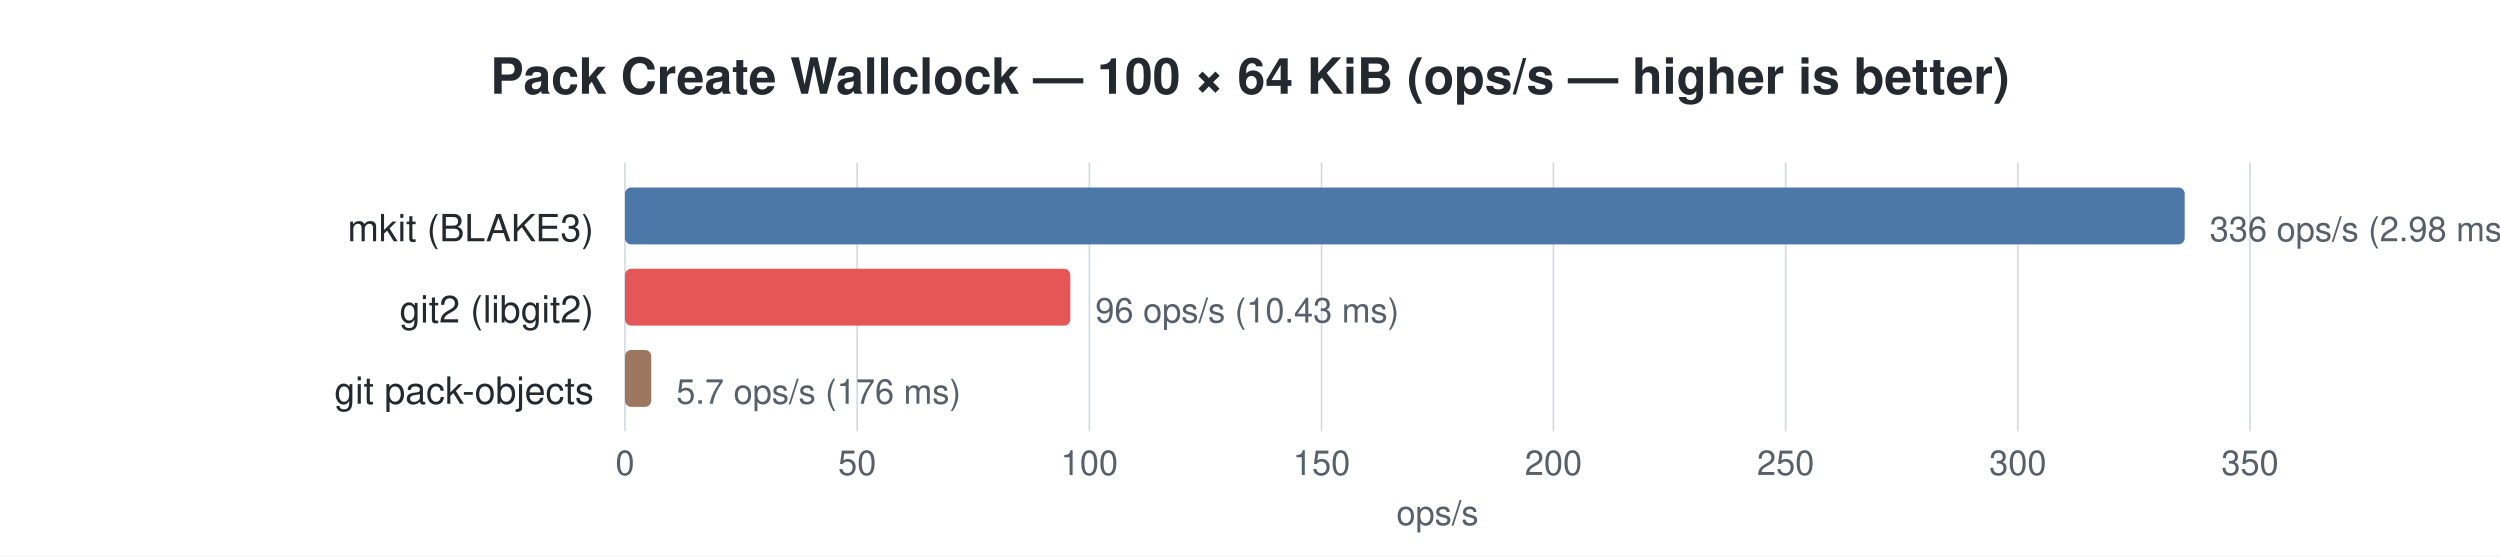
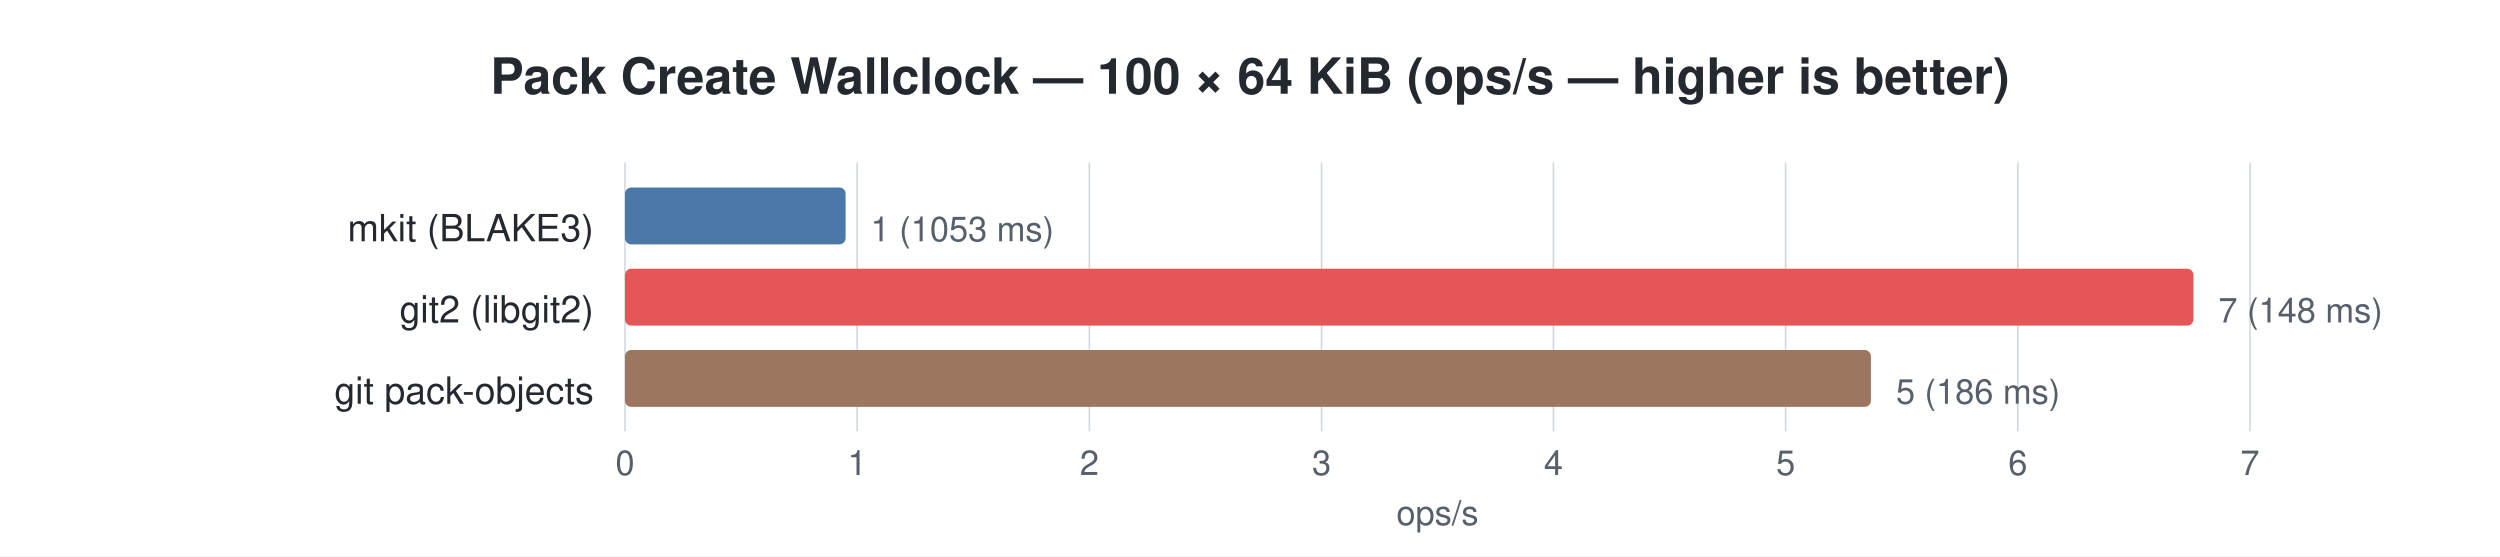
<svg xmlns="http://www.w3.org/2000/svg" width="800" height="178" viewBox="0 0 800 178">
  <style>
text { font-family: -apple-system, BlinkMacSystemFont, "Segoe UI", Helvetica, Arial, sans-serif; }
.title { font-size: 16px; font-weight: 600; fill: #24292f; }
.label { font-size: 12px; fill: #24292f; }
.value { font-size: 11px; fill: #57606a; }
.axis-label { font-size: 11px; fill: #57606a; }
.grid { stroke: #d0d7de; stroke-width: 0.5; }
</style>
  <rect width="100%" height="100%" fill="white" />
  <text x="400.0" y="30" text-anchor="middle" class="title">Pack Create Wallclock — 100 × 64 KiB (ops/s — higher is better)</text>
  <line x1="200.0" y1="52.0" x2="200.0" y2="138.0" class="grid" />
  <text x="200.0" y="152.0" text-anchor="middle" class="axis-label">0</text>
  <line x1="274.3" y1="52.0" x2="274.3" y2="138.0" class="grid" />
-   <text x="274.3" y="152.0" text-anchor="middle" class="axis-label">50</text>
+   <text x="274.3" y="152.0" text-anchor="middle" class="axis-label">1</text>
  <line x1="348.6" y1="52.0" x2="348.6" y2="138.0" class="grid" />
-   <text x="348.6" y="152.0" text-anchor="middle" class="axis-label">100</text>
+   <text x="348.6" y="152.0" text-anchor="middle" class="axis-label">2</text>
  <line x1="422.9" y1="52.0" x2="422.9" y2="138.0" class="grid" />
-   <text x="422.9" y="152.0" text-anchor="middle" class="axis-label">150</text>
+   <text x="422.9" y="152.0" text-anchor="middle" class="axis-label">3</text>
  <line x1="497.1" y1="52.0" x2="497.1" y2="138.0" class="grid" />
-   <text x="497.1" y="152.0" text-anchor="middle" class="axis-label">200</text>
+   <text x="497.1" y="152.0" text-anchor="middle" class="axis-label">4</text>
  <line x1="571.4" y1="52.0" x2="571.4" y2="138.0" class="grid" />
-   <text x="571.4" y="152.0" text-anchor="middle" class="axis-label">250</text>
+   <text x="571.4" y="152.0" text-anchor="middle" class="axis-label">5</text>
  <line x1="645.7" y1="52.0" x2="645.7" y2="138.0" class="grid" />
-   <text x="645.7" y="152.0" text-anchor="middle" class="axis-label">300</text>
+   <text x="645.7" y="152.0" text-anchor="middle" class="axis-label">6</text>
  <line x1="720.0" y1="52.0" x2="720.0" y2="138.0" class="grid" />
-   <text x="720.0" y="152.0" text-anchor="middle" class="axis-label">350</text>
+   <text x="720.0" y="152.0" text-anchor="middle" class="axis-label">7</text>
  <text x="460.0" y="168.0" text-anchor="middle" class="axis-label">ops/s</text>
  <text x="190.0" y="77.2" text-anchor="end" class="label">mkit (BLAKE3)</text>
-   <rect x="200.0" y="60.0" width="499.1" height="18.2" rx="2" fill="#4C78A8" />
-   <text x="707.1" y="77.2" class="value">336 ops/s (2.98 ms)</text>
+   <rect x="200.0" y="60.0" width="70.6" height="18.2" rx="2" fill="#4C78A8" />
+   <text x="278.6" y="77.2" class="value">1 (1053 ms)</text>
  <text x="190.0" y="103.2" text-anchor="end" class="label">git2 (libgit2)</text>
-   <rect x="200.0" y="86.0" width="142.5" height="18.2" rx="2" fill="#E45756" />
-   <text x="350.5" y="103.2" class="value">96 ops/s (10.43 ms)</text>
+   <rect x="200.0" y="86.0" width="501.9" height="18.2" rx="2" fill="#E45756" />
+   <text x="709.9" y="103.2" class="value">7 (148 ms)</text>
  <text x="190.0" y="129.2" text-anchor="end" class="label">git pack-objects</text>
-   <rect x="200.0" y="112.0" width="8.4" height="18.2" rx="2" fill="#9D7660" />
-   <text x="216.4" y="129.2" class="value">5.7 ops/s (176 ms)</text>
+   <rect x="200.0" y="112.0" width="398.7" height="18.2" rx="2" fill="#9D7660" />
+   <text x="606.7" y="129.2" class="value">5 (186 ms)</text>
</svg>
